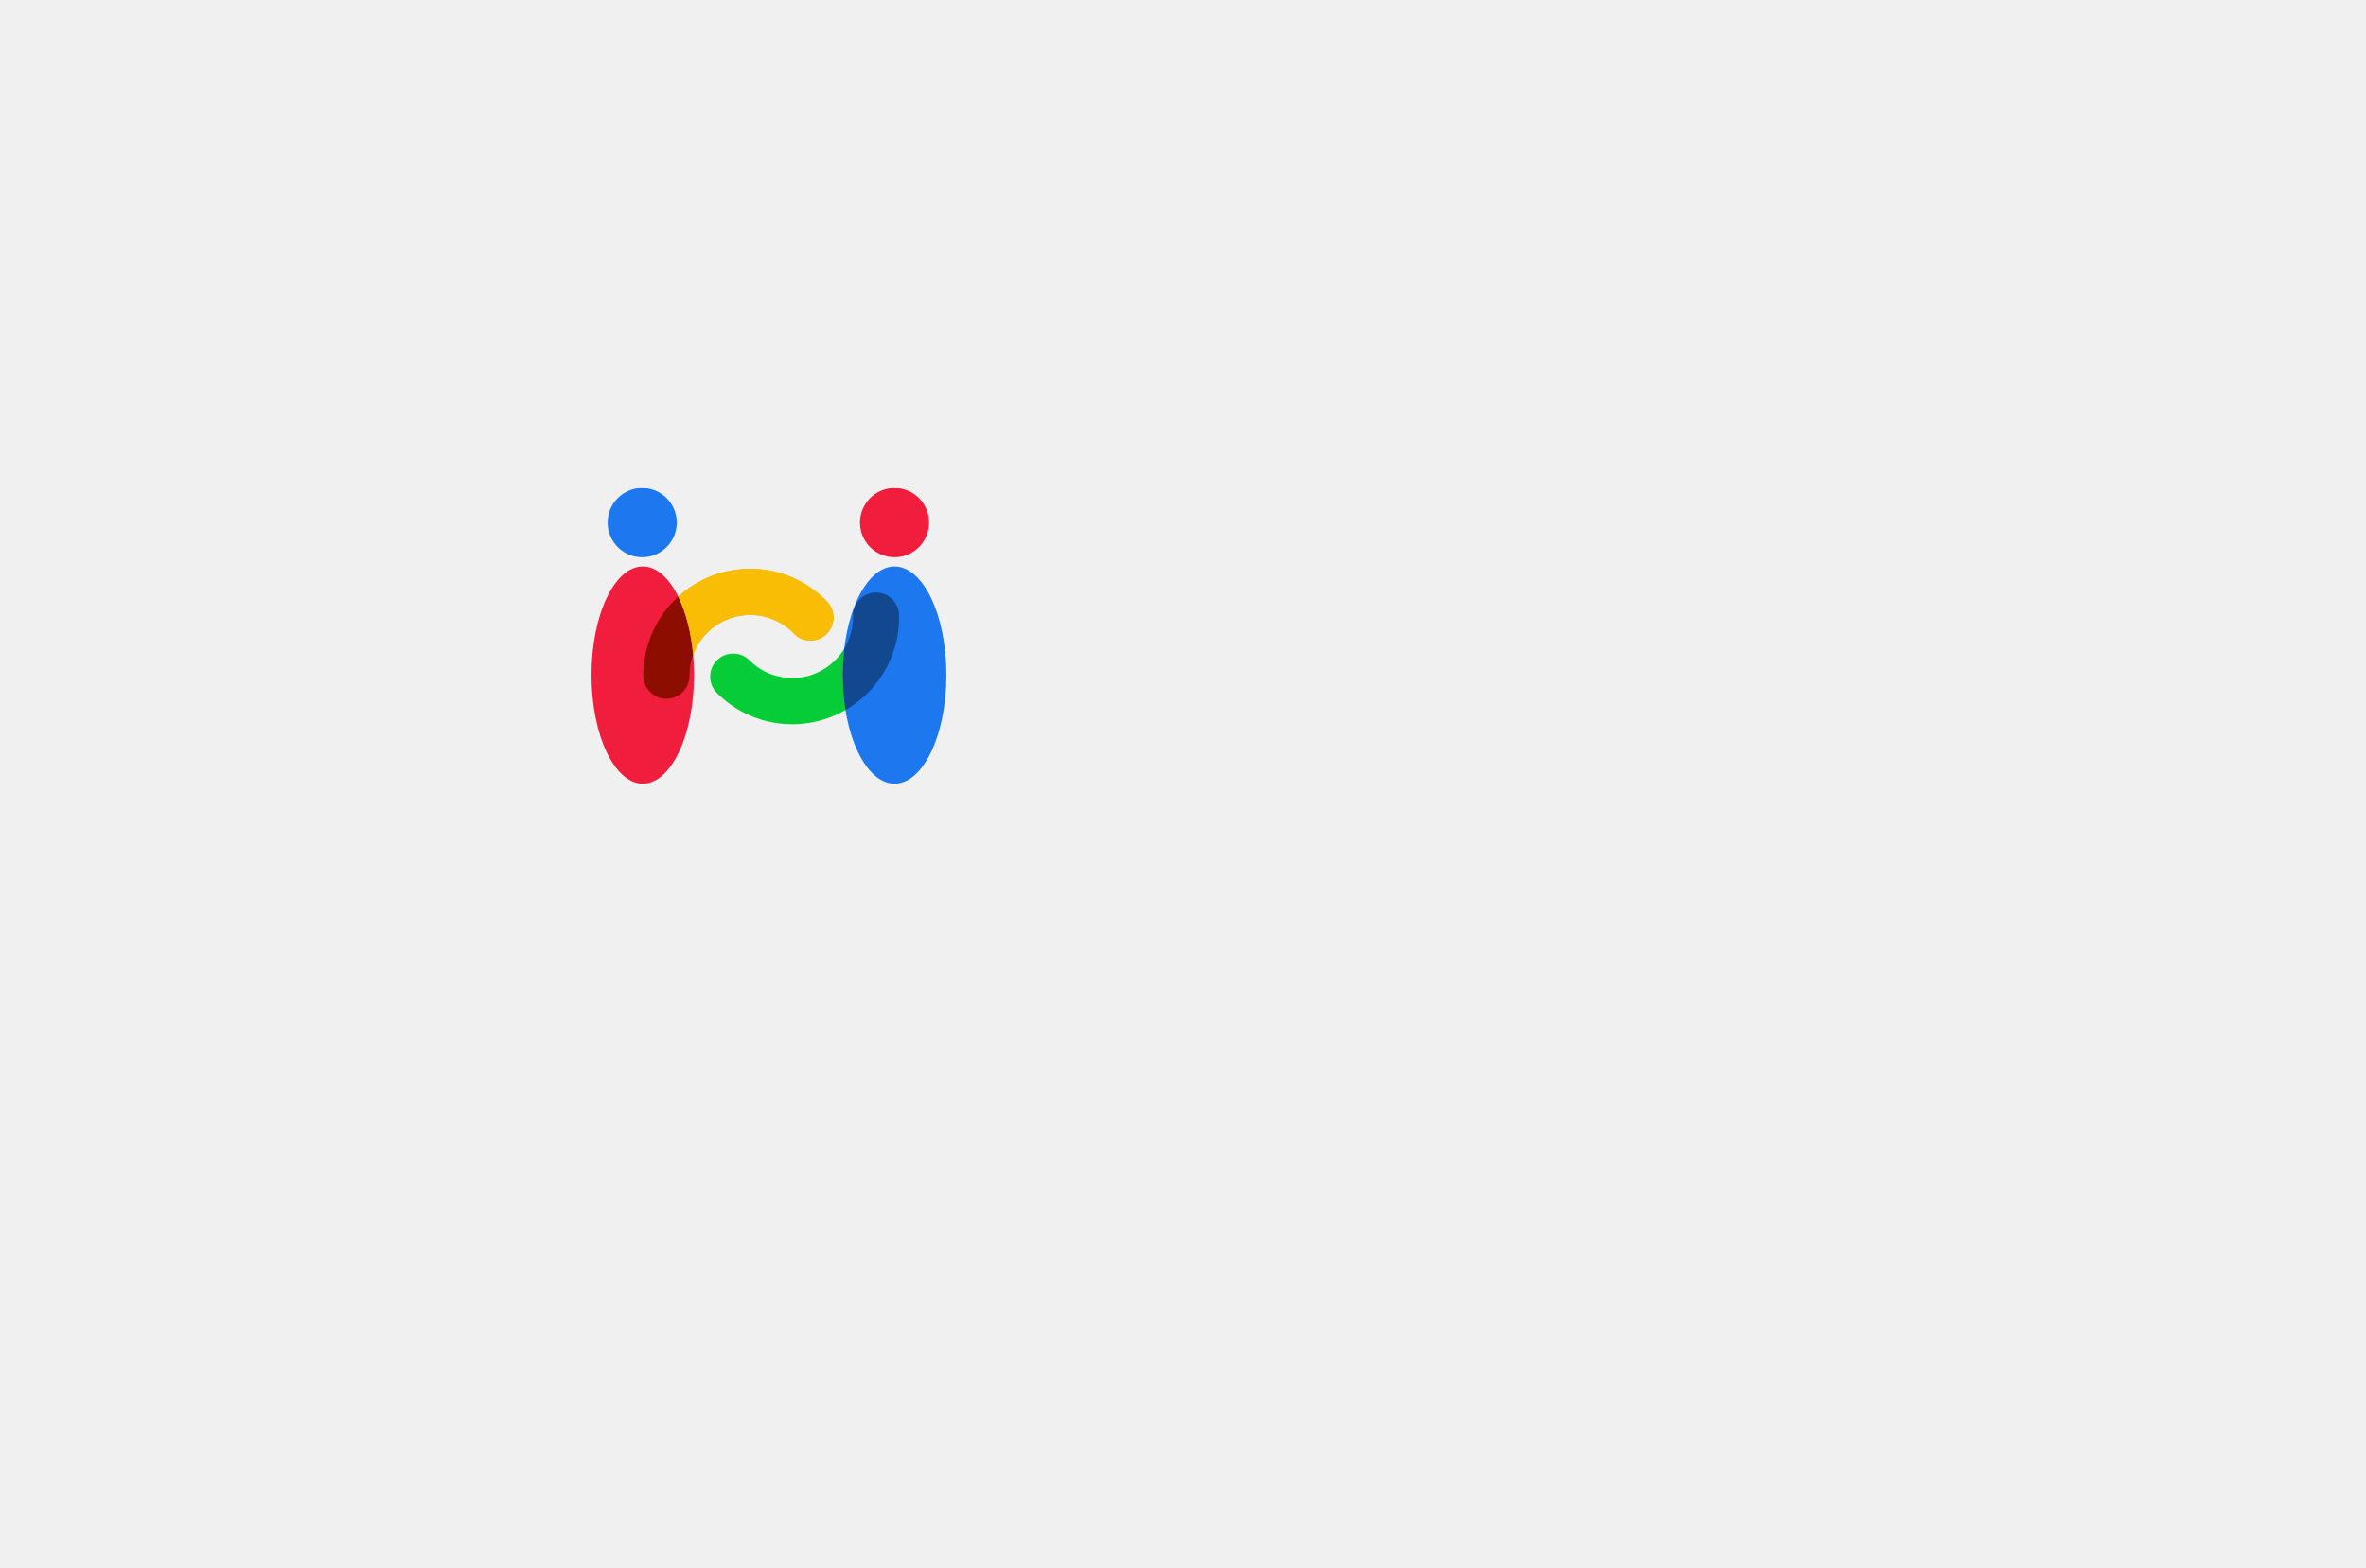
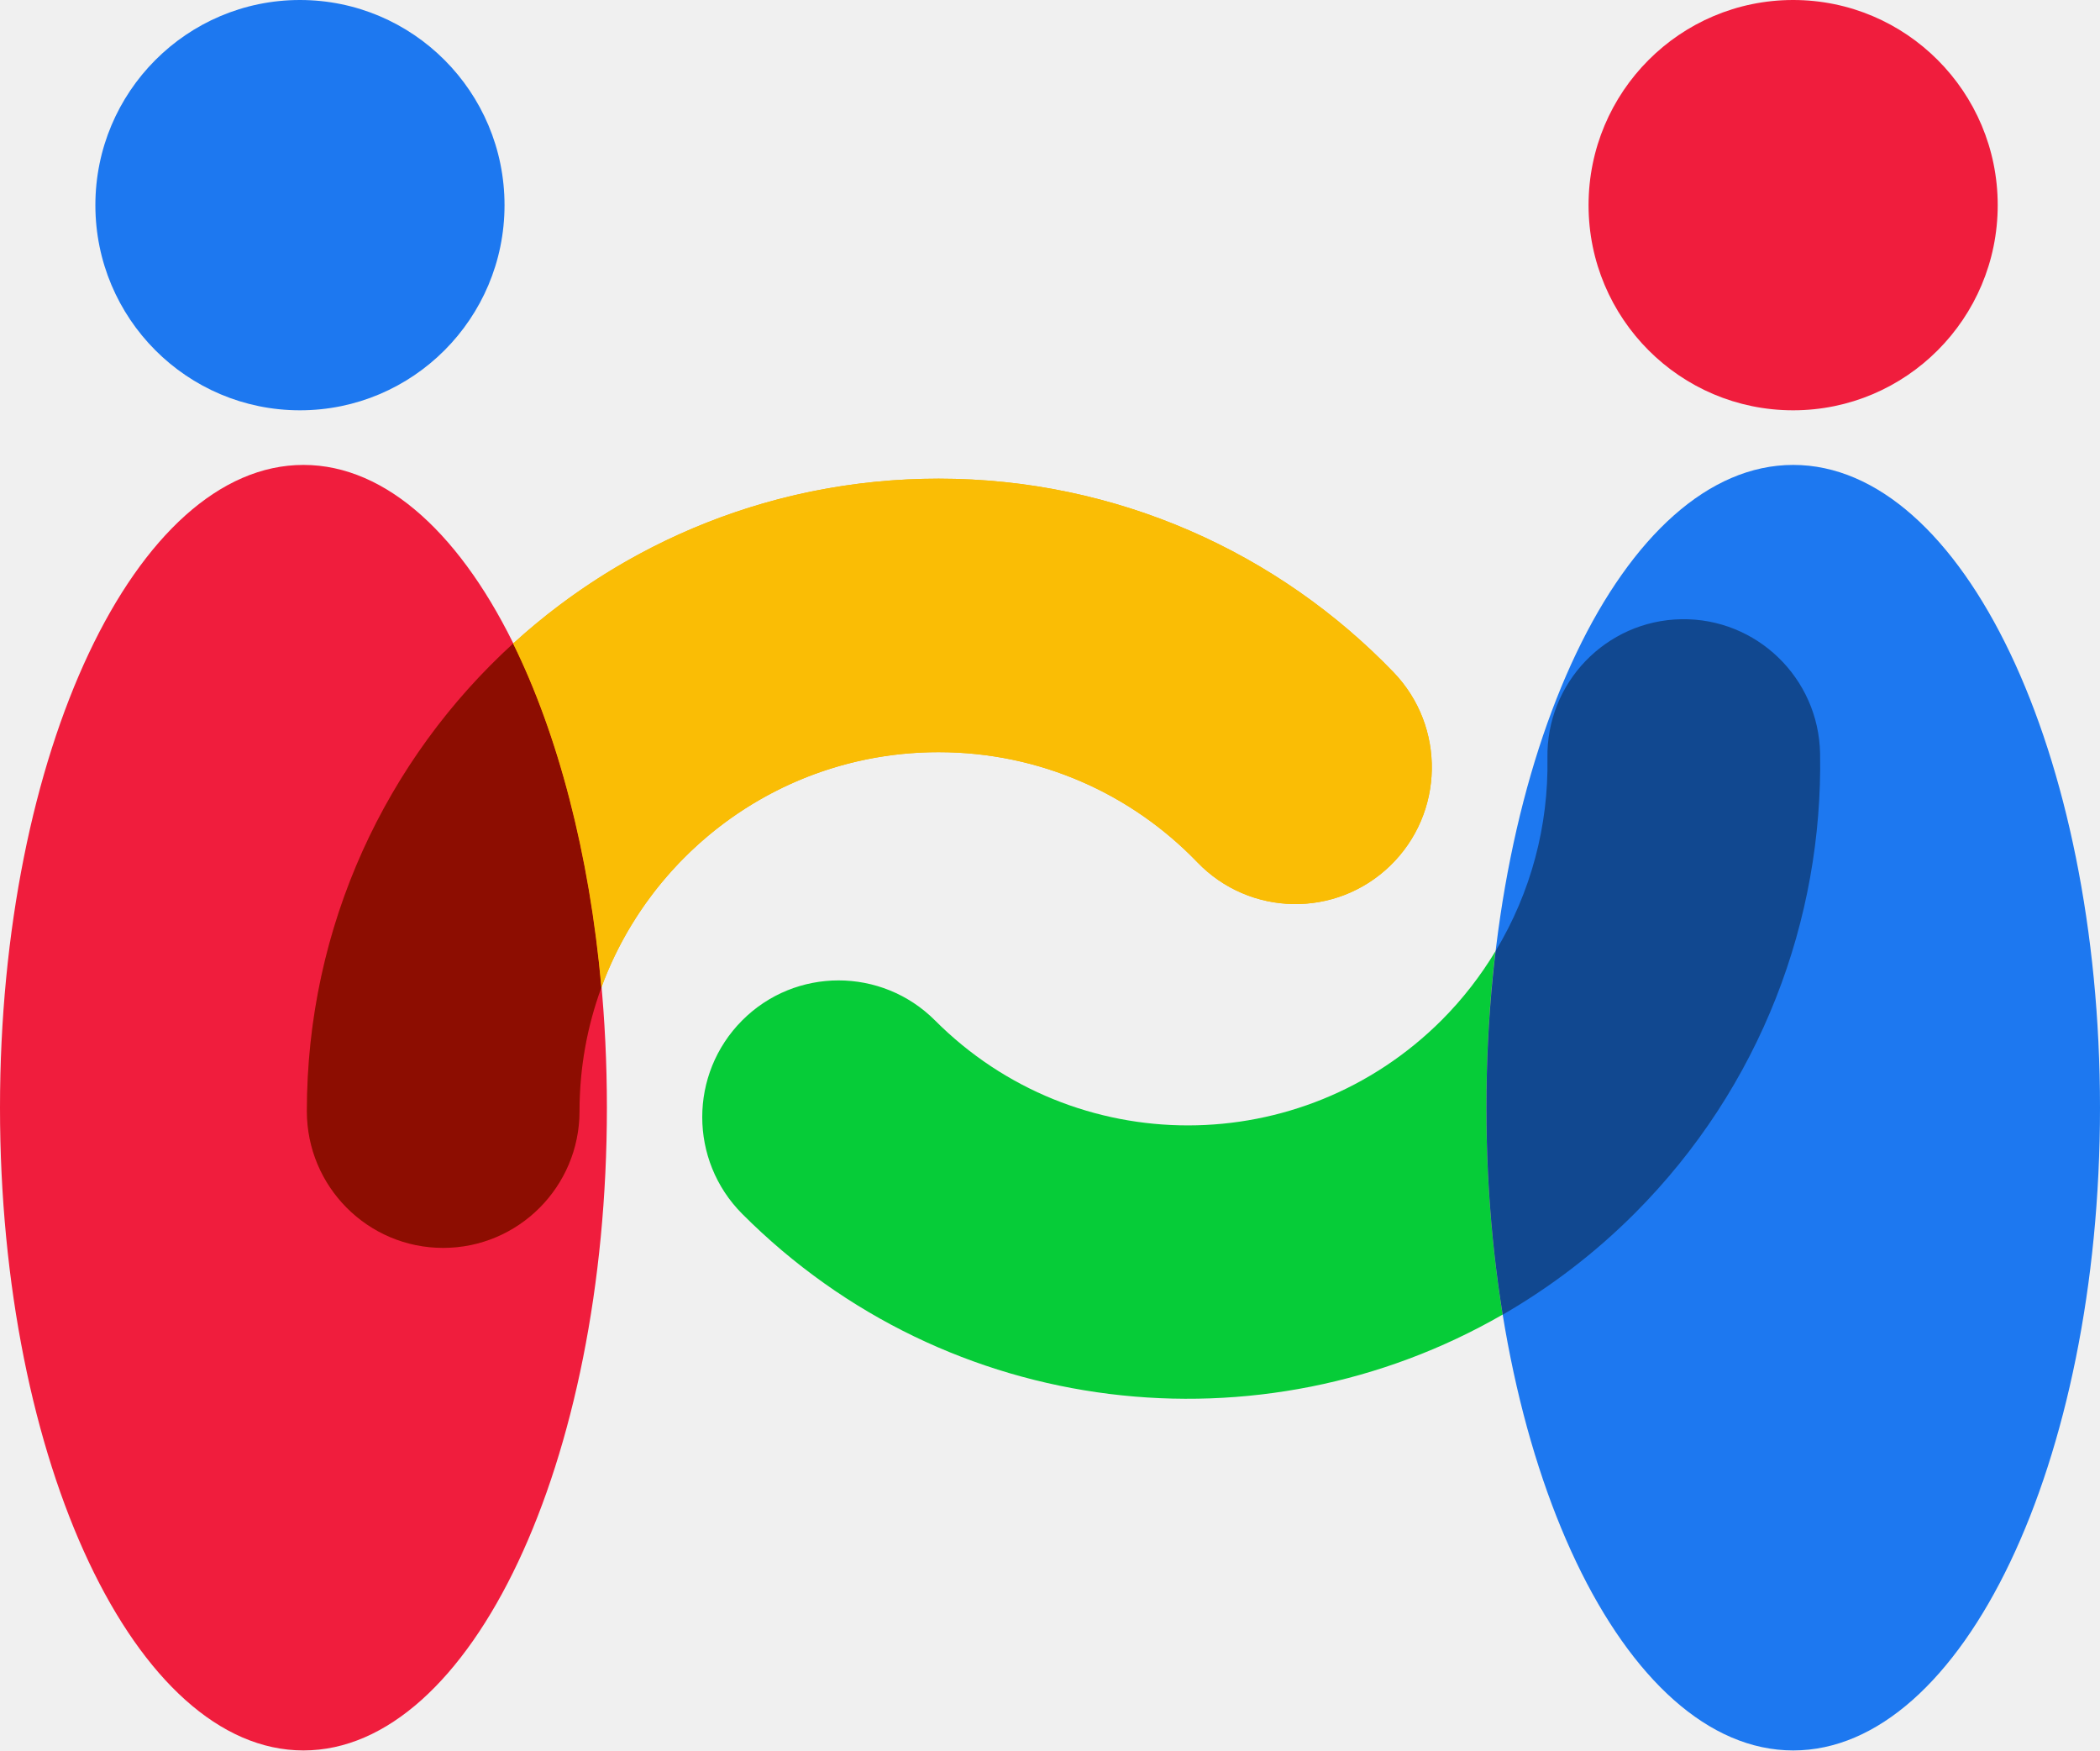
- <svg xmlns="http://www.w3.org/2000/svg" width="160" height="106" viewBox="0 0 160 106" fill="none">
-   <g clip-path="url(#clip0_368_3)">
-     <g style="mix-blend-mode:multiply">
-       <path fill-rule="evenodd" clip-rule="evenodd" d="M50.727 41.594C48.457 41.594 46.623 43.433 46.623 45.695C46.623 46.558 45.926 47.258 45.065 47.258C44.204 47.258 43.507 46.558 43.507 45.695C43.507 41.701 46.742 38.469 50.727 38.469C52.768 38.469 54.615 39.319 55.927 40.682C56.524 41.303 56.507 42.292 55.888 42.891C55.268 43.491 54.282 43.473 53.684 42.852C52.936 42.075 51.889 41.594 50.727 41.594Z" fill="#FABD05" />
-     </g>
-     <g style="mix-blend-mode:multiply">
-       <path d="M43.428 37.688C44.719 37.688 45.766 36.638 45.766 35.344C45.766 34.049 44.719 33 43.428 33C42.137 33 41.091 34.049 41.091 35.344C41.091 36.638 42.137 37.688 43.428 37.688Z" fill="#1F80FF" />
-     </g>
-     <g style="mix-blend-mode:multiply">
-       <path d="M60.493 37.688C61.784 37.688 62.831 36.638 62.831 35.344C62.831 34.049 61.784 33 60.493 33C59.202 33 58.156 34.049 58.156 35.344C58.156 36.638 59.202 37.688 60.493 37.688Z" fill="#FF1F41" />
-     </g>
-     <g style="mix-blend-mode:multiply">
-       <path d="M43.468 53C45.383 53 46.935 49.712 46.935 45.656C46.935 41.6 45.383 38.312 43.468 38.312C41.553 38.312 40 41.6 40 45.656C40 49.712 41.553 53 43.468 53Z" fill="#FF1F41" />
-     </g>
-     <g style="mix-blend-mode:multiply">
-       <path d="M45.864 40.353C46.375 41.389 46.736 42.751 46.873 44.283C46.711 44.723 46.623 45.2 46.623 45.696C46.623 46.558 45.925 47.258 45.064 47.258C44.204 47.258 43.507 46.558 43.507 45.696C43.507 43.578 44.416 41.674 45.864 40.353Z" fill="black" fill-opacity="0.4" />
-     </g>
-     <path d="M50.727 38.469C52.768 38.469 54.615 39.319 55.927 40.682C56.524 41.303 56.507 42.292 55.888 42.892C55.268 43.491 54.281 43.472 53.684 42.852C52.936 42.075 51.889 41.594 50.727 41.594C48.955 41.594 47.449 42.715 46.873 44.282C46.736 42.751 46.375 41.388 45.864 40.352C47.148 39.182 48.855 38.469 50.727 38.469Z" fill="#FABD05" />
-     <g style="mix-blend-mode:multiply">
-       <path d="M60.494 53C62.43 53 64 49.712 64 45.656C64 41.6 62.43 38.312 60.494 38.312C58.557 38.312 56.987 41.6 56.987 45.656C56.987 49.712 58.557 53 60.494 53Z" fill="#1F80FF" />
-     </g>
-     <g style="mix-blend-mode:multiply">
-       <path d="M59.215 40.075C60.075 40.06 60.785 40.747 60.801 41.609C60.834 43.503 60.128 45.414 58.685 46.861C58.223 47.324 57.714 47.709 57.174 48.02C57.053 47.279 56.987 46.483 56.987 45.656C56.987 45.039 57.023 44.44 57.092 43.867C57.499 43.193 57.698 42.429 57.685 41.665C57.669 40.802 58.354 40.09 59.215 40.075Z" fill="black" fill-opacity="0.4" />
-     </g>
-     <g style="mix-blend-mode:multiply">
-       <path d="M57.091 43.868C57.023 44.441 56.987 45.04 56.987 45.657C56.987 46.483 57.053 47.278 57.173 48.02C54.416 49.61 50.838 49.231 48.482 46.869C47.874 46.259 47.873 45.27 48.482 44.659C49.09 44.049 50.077 44.05 50.686 44.659C52.281 46.259 54.875 46.26 56.48 44.652C56.72 44.411 56.923 44.147 57.091 43.868Z" fill="#06D93B" />
-     </g>
+ <svg xmlns="http://www.w3.org/2000/svg" width="24" height="20" viewBox="0 0 24 20" fill="none">
+   <g style="mix-blend-mode:multiply">
+     <path fill-rule="evenodd" clip-rule="evenodd" d="M10.727 8.594C8.457 8.594 6.623 10.433 6.623 12.695C6.623 13.558 5.926 14.258 5.065 14.258C4.204 14.258 3.507 13.558 3.507 12.695C3.507 8.701 6.742 5.469 10.727 5.469C12.768 5.469 14.615 6.319 15.927 7.682C16.524 8.303 16.507 9.292 15.887 9.891C15.268 10.491 14.282 10.473 13.684 9.852C12.936 9.075 11.889 8.594 10.727 8.594Z" fill="#FABD05" />
  </g>
-   <defs>
-     <clipPath id="clip0_368_3">
-       <rect width="24" height="20" fill="white" transform="translate(40 33)" />
-     </clipPath>
-   </defs>
+   <g style="mix-blend-mode:multiply">
+     <ellipse cx="3.428" cy="2.344" rx="2.338" ry="2.344" fill="#1F80FF" />
+   </g>
+   <g style="mix-blend-mode:multiply">
+     <ellipse cx="20.493" cy="2.344" rx="2.338" ry="2.344" fill="#FF1F41" />
+   </g>
+   <g style="mix-blend-mode:multiply">
+     <ellipse cx="3.468" cy="12.656" rx="3.468" ry="7.344" fill="#FF1F41" />
+   </g>
+   <g style="mix-blend-mode:multiply">
+     <path d="M5.864 7.353C6.375 8.389 6.736 9.751 6.873 11.283C6.711 11.723 6.623 12.2 6.623 12.696C6.623 13.558 5.925 14.258 5.064 14.258C4.204 14.258 3.507 13.558 3.507 12.696C3.507 10.578 4.416 8.674 5.864 7.353Z" fill="black" fill-opacity="0.4" />
+   </g>
+   <path d="M10.727 5.469C12.768 5.469 14.615 6.319 15.927 7.682C16.524 8.303 16.507 9.292 15.888 9.892C15.268 10.491 14.281 10.473 13.684 9.852C12.936 9.075 11.889 8.594 10.727 8.594C8.955 8.594 7.449 9.714 6.873 11.282C6.736 9.751 6.375 8.388 5.864 7.353C7.148 6.182 8.855 5.469 10.727 5.469Z" fill="#FABD05" />
+   <g style="mix-blend-mode:multiply">
+     <ellipse cx="20.494" cy="12.656" rx="3.506" ry="7.344" fill="#1F80FF" />
+   </g>
+   <g style="mix-blend-mode:multiply">
+     <path d="M19.215 7.075C20.075 7.06 20.785 7.747 20.801 8.609C20.834 10.503 20.128 12.414 18.685 13.861C18.223 14.324 17.714 14.709 17.174 15.021C17.053 14.278 16.987 13.483 16.987 12.656C16.987 12.039 17.023 11.44 17.092 10.867C17.499 10.193 17.698 9.429 17.685 8.665C17.669 7.802 18.354 7.09 19.215 7.075Z" fill="black" fill-opacity="0.4" />
+   </g>
+   <g style="mix-blend-mode:multiply">
+     <path d="M17.091 10.868C17.023 11.441 16.987 12.04 16.987 12.656C16.987 13.483 17.053 14.278 17.173 15.02C14.416 16.61 10.838 16.231 8.482 13.869C7.874 13.259 7.873 12.27 8.482 11.659C9.09 11.049 10.077 11.05 10.686 11.659C12.281 13.259 14.875 13.26 16.48 11.652C16.72 11.411 16.923 11.147 17.091 10.868Z" fill="#06D93B" />
+   </g>
</svg>
